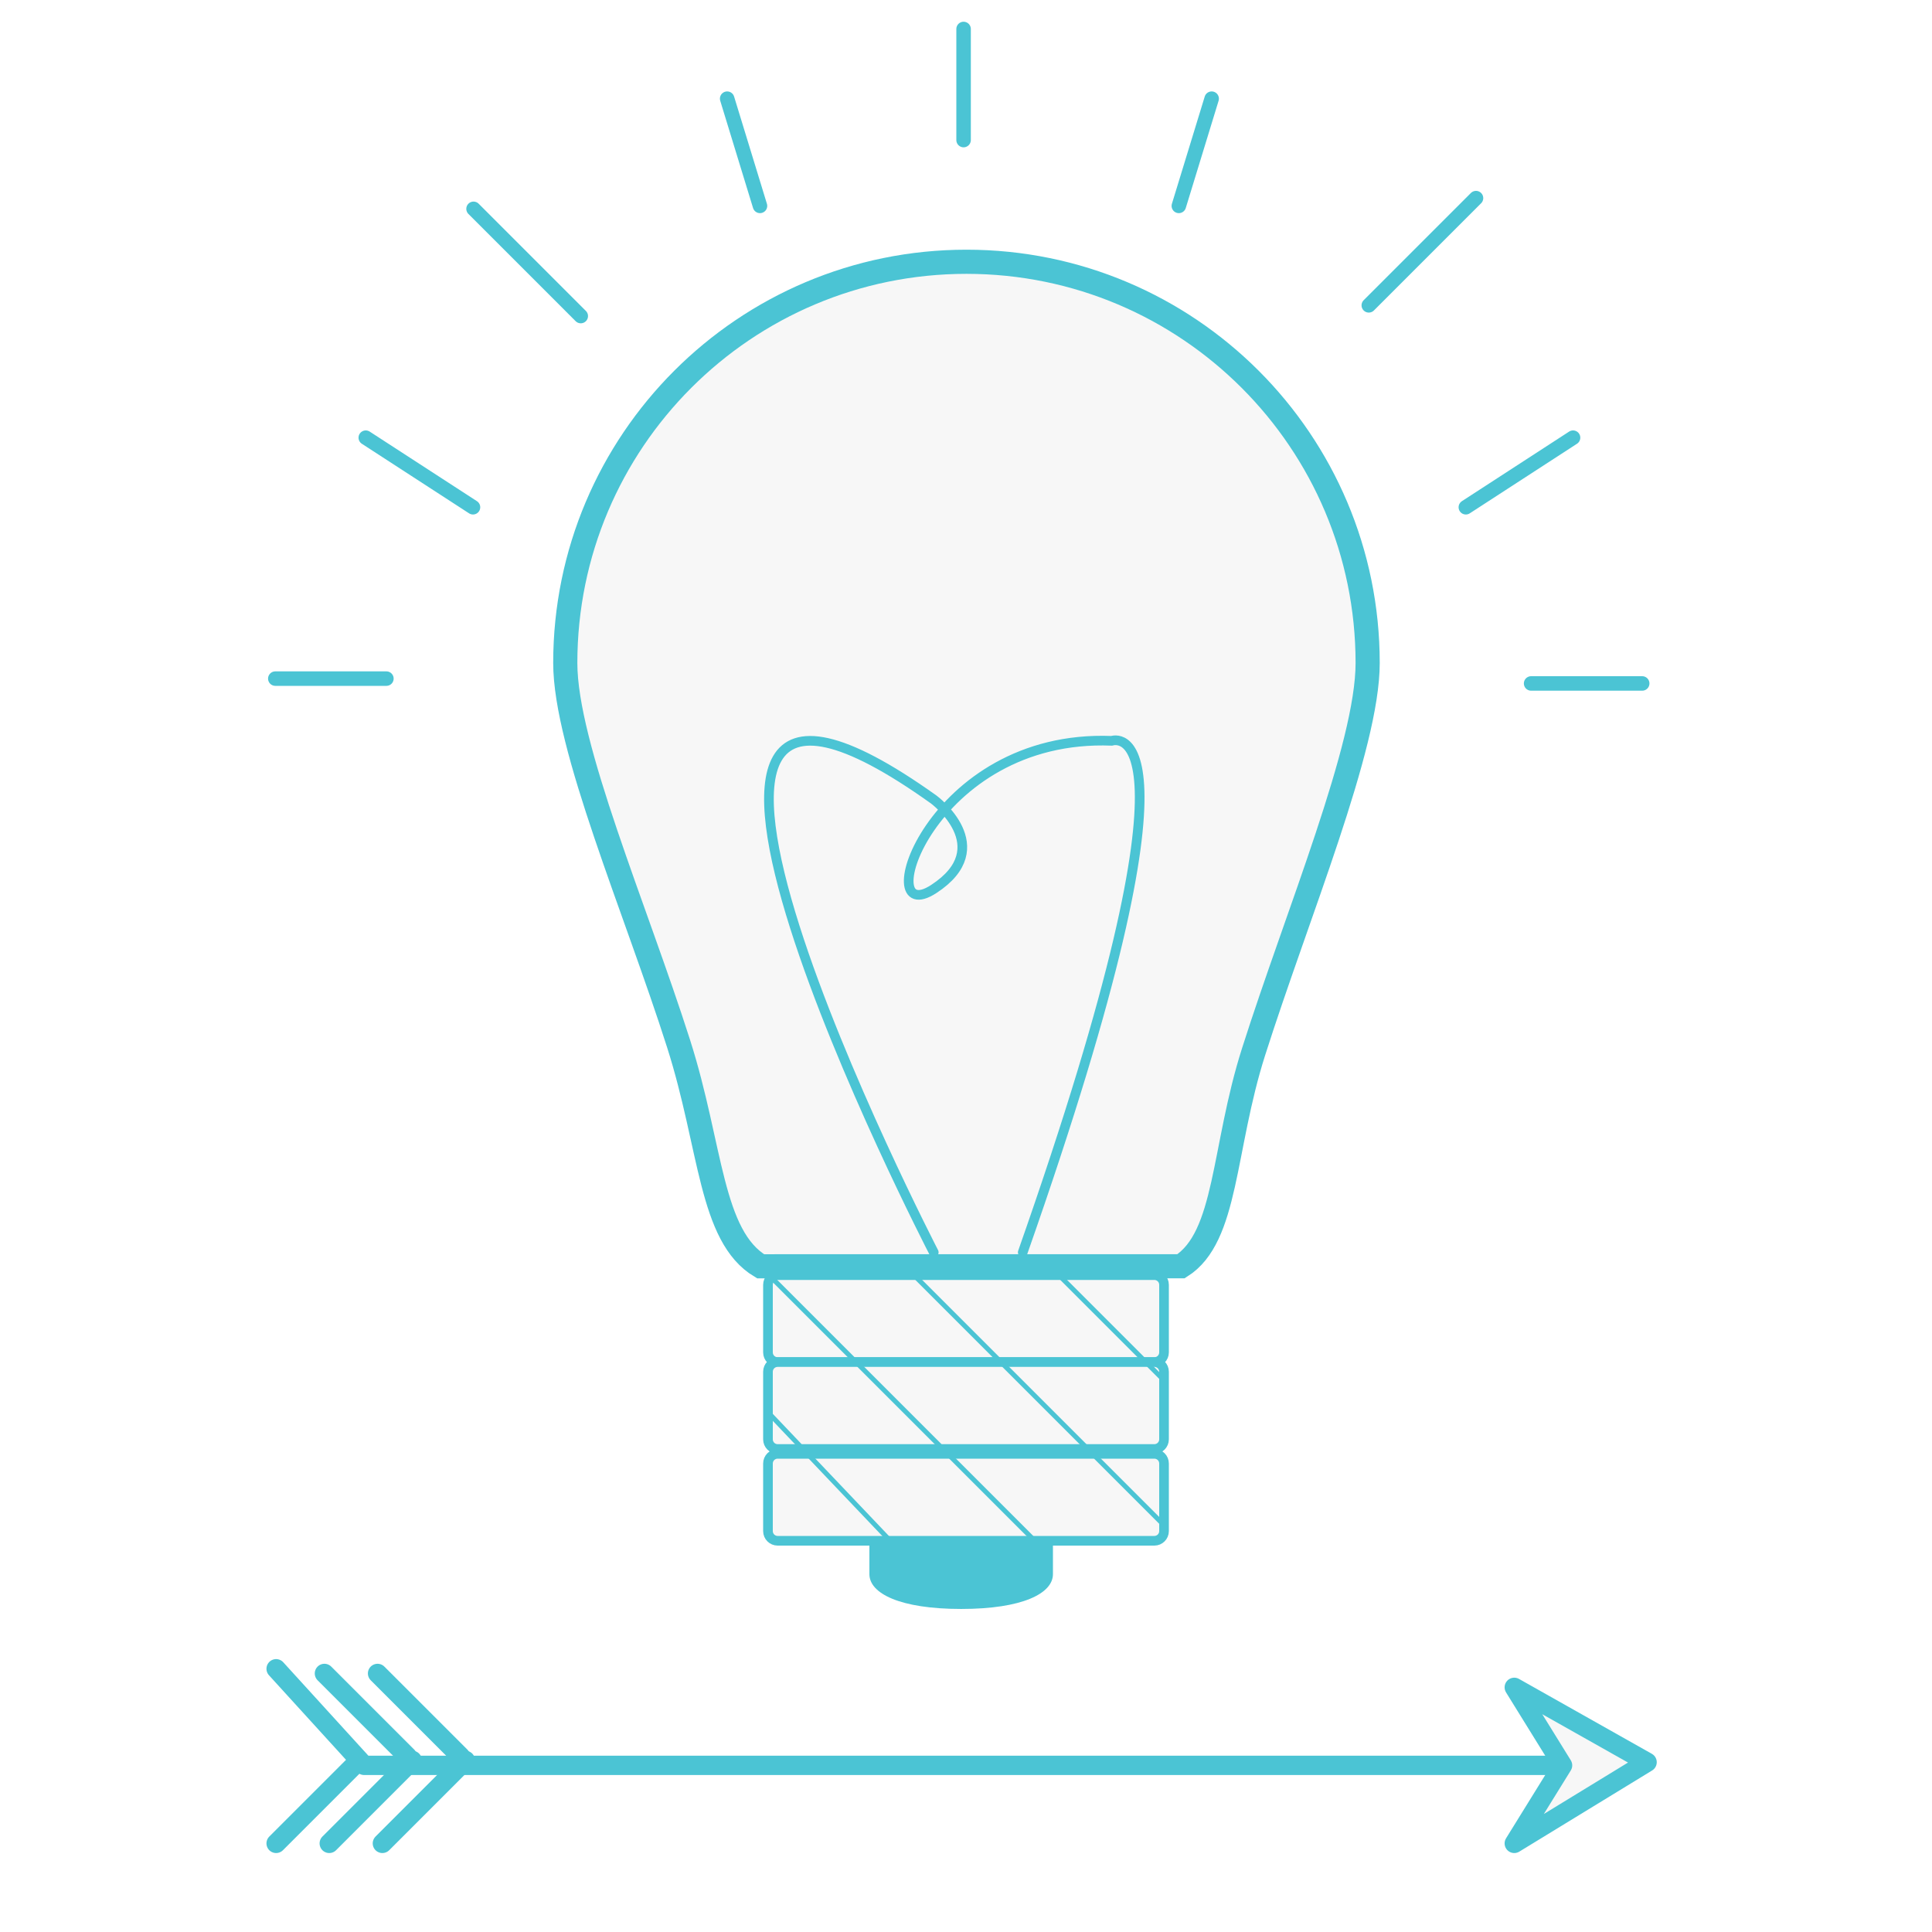
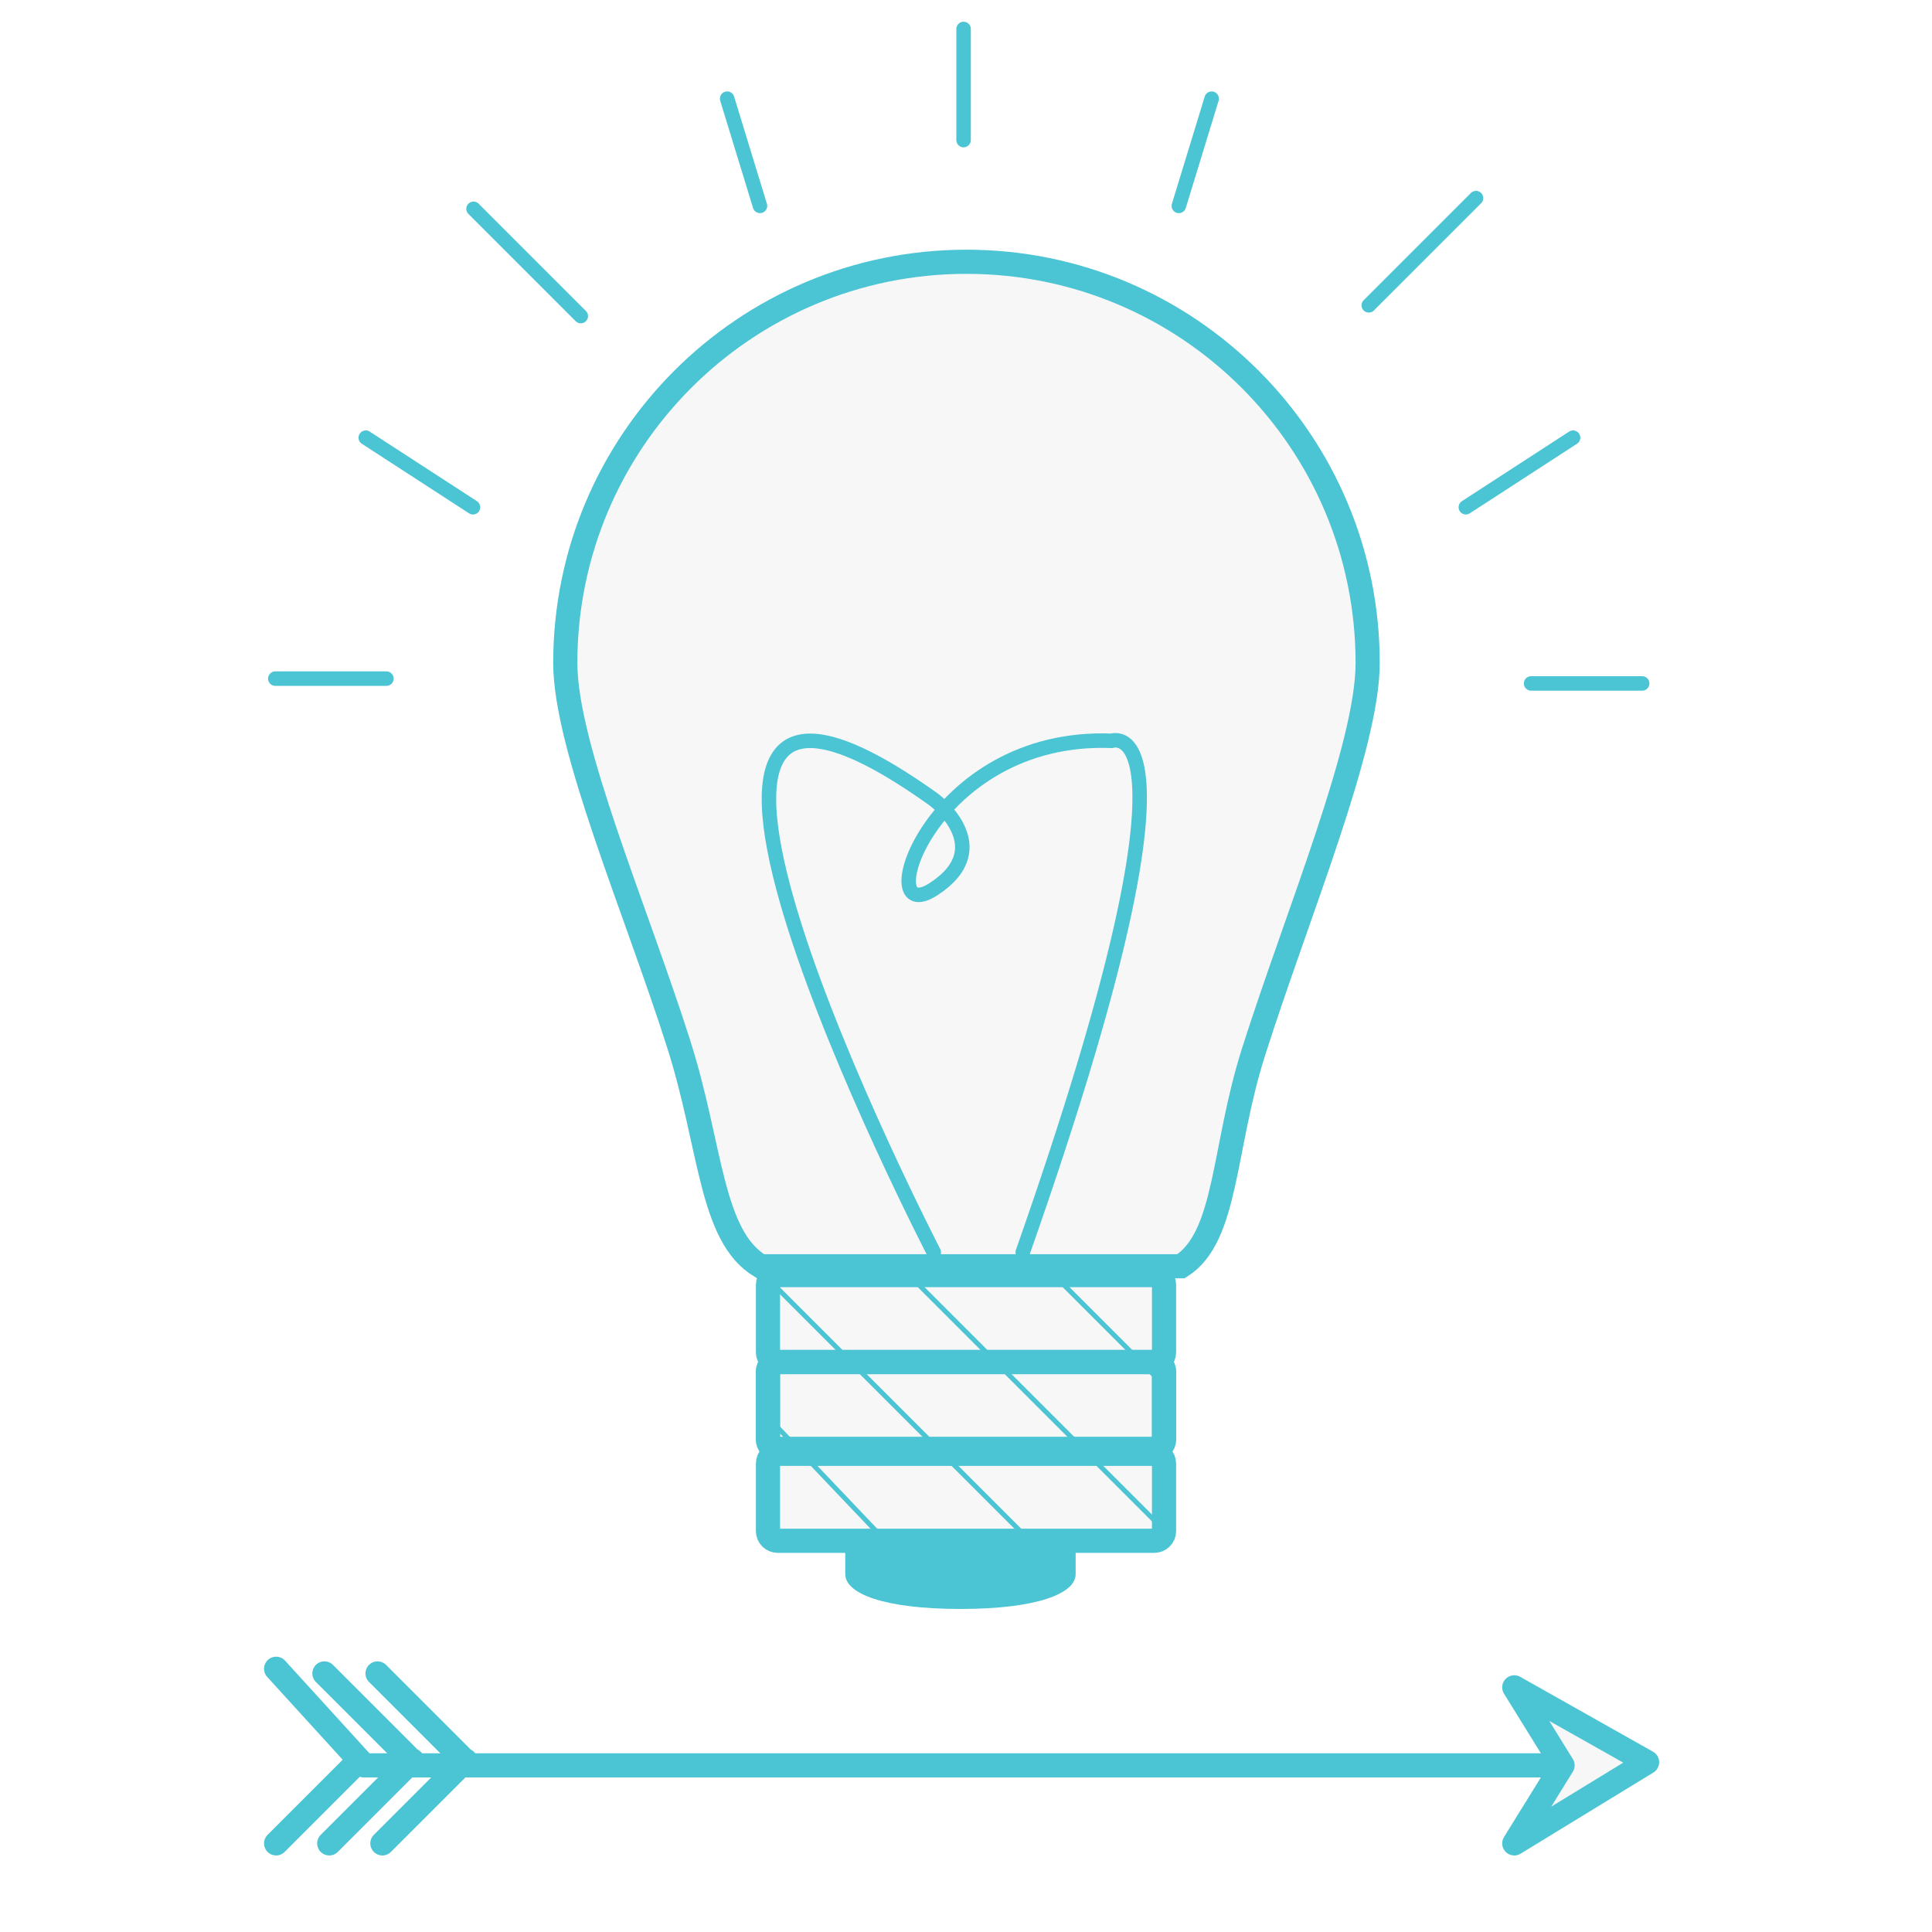
<svg xmlns="http://www.w3.org/2000/svg" version="1.1" id="Black" x="0px" y="0px" width="400px" height="400px" viewBox="0 0 400 400" enable-background="new 0 0 400 400" xml:space="preserve">
  <g>
    <g>
-       <path fill="#4BC4D4" d="M218,325.915c0,3.97-6.273,7.203-19,7.203l0,0c-12.733,0-19-3.233-19-7.203v-8.649    c0-3.975,6.267-7.201,19-7.201l0,0c12.727,0,19,3.228,19,7.201V325.915z" />
+       <path fill="#4BC4D4" d="M222.701,325.915c0,3.97-7.875,7.203-23.851,7.203l0,0c-15.983,0-23.851-3.233-23.851-7.203v-8.649    c0-3.975,7.867-7.2,23.851-7.2l0,0c15.976,0,23.851,3.228,23.851,7.2V325.915z" />
      <g>
        <path fill="#F7F7F7" d="M241,266c0-1.104-0.896-2-2-2h-78c-1.104,0-2,0.896-2,2v14c0,1.104,0.896,2,2,2h78c1.104,0,2-0.896,2-2     V266z" />
-         <path fill="none" stroke="#4BC4D4" stroke-width="2" stroke-linecap="round" stroke-linejoin="round" stroke-miterlimit="10" d="     M241,266c0-1.104-0.896-2-2-2h-78c-1.104,0-2,0.896-2,2v14c0,1.104,0.896,2,2,2h78c1.104,0,2-0.896,2-2V266z" />
+         <path fill="none" stroke="#4BC4D4" stroke-width="5" stroke-linecap="round" stroke-linejoin="round" stroke-miterlimit="10" d="     M241,266c0-1.104-0.896-2-2-2h-78c-1.104,0-2,0.896-2,2v14c0,1.104,0.896,2,2,2h78c1.104,0,2-0.896,2-2V266z" />
      </g>
      <g>
-         <path fill="#F7F7F7" d="M241,284c0-1.104-0.896-2-2-2h-78c-1.104,0-2,0.896-2,2v14c0,1.104,0.896,2,2,2h78c1.104,0,2-0.896,2-2     V284z" />
-         <path fill="none" stroke="#4BC4D4" stroke-width="2" stroke-linecap="round" stroke-linejoin="round" stroke-miterlimit="10" d="     M241,284c0-1.104-0.896-2-2-2h-78c-1.104,0-2,0.896-2,2v14c0,1.104,0.896,2,2,2h78c1.104,0,2-0.896,2-2V284z" />
+         <path fill="#F7F7F7" stroke="#4BC4D4" stroke-width="5" stroke-miterlimit="10" d="M241,284c0-1.104-0.896-2-2-2h-78     c-1.104,0-2,0.896-2,2v14c0,1.104,0.896,2,2,2h78c1.104,0,2-0.896,2-2V284z" />
+         <path fill="none" stroke="#4BC4D4" stroke-width="5" stroke-miterlimit="10" d="M241,284c0-1.104-0.896-2-2-2h-78     c-1.104,0-2,0.896-2,2v14c0,1.104,0.896,2,2,2h78c1.104,0,2-0.896,2-2V284z" />
      </g>
      <g>
        <path fill="#F7F7F7" d="M241,303c0-1.104-0.896-2-2-2h-78c-1.104,0-2,0.896-2,2v14c0,1.104,0.896,2,2,2h78c1.104,0,2-0.896,2-2     V303z" />
-         <path fill="none" stroke="#4BC4D4" stroke-width="2" stroke-linecap="round" stroke-linejoin="round" stroke-miterlimit="10" d="     M241,303c0-1.104-0.896-2-2-2h-78c-1.104,0-2,0.896-2,2v14c0,1.104,0.896,2,2,2h78c1.104,0,2-0.896,2-2V303z" />
+         <path fill="none" stroke="#4BC4D4" stroke-width="5" stroke-linecap="round" stroke-linejoin="round" stroke-miterlimit="10" d="     M241,303c0-1.104-0.896-2-2-2h-78c-1.104,0-2,0.896-2,2v14c0,1.104,0.896,2,2,2h78c1.104,0,2-0.896,2-2V303z" />
      </g>
-       <path fill="#F7F7F7" stroke="#4BC4D4" stroke-width="5" stroke-miterlimit="10" d="M244.518,262.165    c9.586-6.082,8.621-24.304,15.018-44.392c9.091-28.58,23.629-63.164,23.623-80.508c0-45.874-37.184-83.069-83.063-83.069    c-45.879,0-83.062,37.195-83.062,83.069c0,17.255,14.474,50.646,23.479,78.879c6.807,21.359,6.531,39.776,16.961,46.031    L244.518,262.165z" />
-       <path fill="none" stroke="#4BC4D4" stroke-width="2" stroke-linecap="round" stroke-linejoin="round" stroke-miterlimit="10" d="    M193.324,259.275c0,0-76.777-148.6,0-93.742c0,0,13.305,9.849,0,18.528c-13.304,8.677-1.023-32.176,36.857-30.683    c0,0,21.493-7.729-18.431,105.896" />
+       <path fill="#F7F7F7" stroke="#4BC4D4" stroke-width="5" stroke-miterlimit="10" d="M244.518,262.165    c9.586-6.082,8.621-24.304,15.019-44.392c9.091-28.581,23.629-63.165,23.623-80.508c0-45.874-37.185-83.069-83.063-83.069    c-45.879,0-83.062,37.195-83.062,83.069c0,17.255,14.474,50.646,23.479,78.879c6.807,21.358,6.531,39.775,16.961,46.03    L244.518,262.165z" />
+       <path fill="none" stroke="#4BC4D4" stroke-width="3" stroke-linecap="round" stroke-linejoin="round" stroke-miterlimit="10" d="    M193.324,259.275c0,0-76.777-148.601,0-93.742c0,0,13.305,9.849,0,18.528c-13.304,8.677-1.023-32.176,36.857-30.683    c0,0,21.492-7.729-18.432,105.896" />
    </g>
    <line fill="none" stroke="#4BC4D4" stroke-width="3" stroke-linecap="round" stroke-linejoin="round" stroke-miterlimit="10" x1="199.5" y1="6" x2="199.5" y2="29" />
    <line fill="none" stroke="#4BC4D4" stroke-width="3" stroke-linecap="round" stroke-linejoin="round" stroke-miterlimit="10" x1="250.861" y1="20.429" x2="244.066" y2="42.628" />
    <line fill="none" stroke="#4BC4D4" stroke-width="3" stroke-linecap="round" stroke-linejoin="round" stroke-miterlimit="10" x1="305.591" y1="41.018" x2="283.393" y2="63.217" />
    <line fill="none" stroke="#4BC4D4" stroke-width="3" stroke-linecap="round" stroke-linejoin="round" stroke-miterlimit="10" x1="325.684" y1="90.615" x2="303.486" y2="105.021" />
    <line fill="none" stroke="#4BC4D4" stroke-width="3" stroke-linecap="round" stroke-linejoin="round" stroke-miterlimit="10" x1="340" y1="141.5" x2="317" y2="141.5" />
    <line fill="none" stroke="#4BC4D4" stroke-width="3" stroke-linecap="round" stroke-linejoin="round" stroke-miterlimit="10" x1="150.552" y1="20.429" x2="157.346" y2="42.628" />
    <line fill="none" stroke="#4BC4D4" stroke-width="3" stroke-linecap="round" stroke-linejoin="round" stroke-miterlimit="10" x1="98.042" y1="43.237" x2="120.241" y2="65.437" />
    <line fill="none" stroke="#4BC4D4" stroke-width="3" stroke-linecap="round" stroke-linejoin="round" stroke-miterlimit="10" x1="75.729" y1="90.616" x2="97.928" y2="105.021" />
    <line fill="none" stroke="#4BC4D4" stroke-width="3" stroke-linecap="round" stroke-linejoin="round" stroke-miterlimit="10" x1="57" y1="140.5" x2="80" y2="140.5" />
-     <line fill="none" stroke="#4BC4D4" stroke-linecap="round" stroke-linejoin="round" stroke-miterlimit="10" x1="158.701" y1="292.083" x2="186.701" y2="321.526" />
-     <line fill="none" stroke="#4BC4D4" stroke-linecap="round" stroke-linejoin="round" stroke-miterlimit="10" x1="159.201" y1="263.975" x2="214.2" y2="318.974" />
-     <line fill="none" stroke="#4BC4D4" stroke-linecap="round" stroke-linejoin="round" stroke-miterlimit="10" x1="187.201" y1="261.975" x2="241.2" y2="315.974" />
-     <line fill="none" stroke="#4BC4D4" stroke-linecap="round" stroke-linejoin="round" stroke-miterlimit="10" x1="216.201" y1="260.975" x2="241.2" y2="285.975" />
+     <line fill="none" stroke="#4BC4D4" stroke-linecap="round" stroke-linejoin="round" stroke-miterlimit="10" x1="157.701" y1="292.083" x2="185.701" y2="321.526" />
+     <line fill="none" stroke="#4BC4D4" stroke-linecap="round" stroke-linejoin="round" stroke-miterlimit="10" x1="158.201" y1="263.975" x2="213.2" y2="318.974" />
+     <line fill="none" stroke="#4BC4D4" stroke-linecap="round" stroke-linejoin="round" stroke-miterlimit="10" x1="186.201" y1="261.975" x2="240.2" y2="315.974" />
+     <line fill="none" stroke="#4BC4D4" stroke-linecap="round" stroke-linejoin="round" stroke-miterlimit="10" x1="215.201" y1="260.975" x2="240.2" y2="285.975" />
  </g>
  <g>
-     <polyline fill="none" stroke="#4BC4D4" stroke-width="4" stroke-linecap="round" stroke-linejoin="round" stroke-miterlimit="10" points="   57.167,345.5 75.389,365.5 331.013,365.5  " />
-     <polygon fill="#F7F7F7" stroke="#4BC4D4" stroke-width="4" stroke-linecap="round" stroke-linejoin="round" stroke-miterlimit="10" points="   313.513,349.346 341.013,364.849 313.513,381.653 323.513,365.5  " />
-     <line fill="none" stroke="#4BC4D4" stroke-width="4" stroke-linecap="round" stroke-linejoin="round" stroke-miterlimit="10" x1="57.167" y1="381.653" x2="74.354" y2="364.466" />
-     <line fill="none" stroke="#4BC4D4" stroke-width="4" stroke-linecap="round" stroke-linejoin="round" stroke-miterlimit="10" x1="68.167" y1="381.653" x2="85.354" y2="364.466" />
-     <line fill="none" stroke="#4BC4D4" stroke-width="4" stroke-linecap="round" stroke-linejoin="round" stroke-miterlimit="10" x1="79.167" y1="381.653" x2="96.354" y2="364.466" />
-     <line fill="none" stroke="#4BC4D4" stroke-width="4" stroke-linecap="round" stroke-linejoin="round" stroke-miterlimit="10" x1="95.354" y1="363.653" x2="78.167" y2="346.466" />
-     <line fill="none" stroke="#4BC4D4" stroke-width="4" stroke-linecap="round" stroke-linejoin="round" stroke-miterlimit="10" x1="84.354" y1="363.653" x2="67.167" y2="346.466" />
+     <polyline fill="none" stroke="#4BC4D4" stroke-width="5" stroke-linecap="round" stroke-linejoin="round" stroke-miterlimit="10" points="   57.167,345.5 75.389,365.5 331.014,365.5  " />
+     <polygon fill="#F7F7F7" stroke="#4BC4D4" stroke-width="5" stroke-linecap="round" stroke-linejoin="round" stroke-miterlimit="10" points="   313.514,349.346 341.014,364.849 313.514,381.653 323.514,365.5  " />
+     <line fill="none" stroke="#4BC4D4" stroke-width="5" stroke-linecap="round" stroke-linejoin="round" stroke-miterlimit="10" x1="57.167" y1="381.653" x2="74.354" y2="364.466" />
+     <line fill="none" stroke="#4BC4D4" stroke-width="5" stroke-linecap="round" stroke-linejoin="round" stroke-miterlimit="10" x1="68.167" y1="381.653" x2="85.354" y2="364.466" />
+     <line fill="none" stroke="#4BC4D4" stroke-width="5" stroke-linecap="round" stroke-linejoin="round" stroke-miterlimit="10" x1="79.167" y1="381.653" x2="96.354" y2="364.466" />
+     <line fill="none" stroke="#4BC4D4" stroke-width="5" stroke-linecap="round" stroke-linejoin="round" stroke-miterlimit="10" x1="95.354" y1="363.653" x2="78.167" y2="346.466" />
+     <line fill="none" stroke="#4BC4D4" stroke-width="5" stroke-linecap="round" stroke-linejoin="round" stroke-miterlimit="10" x1="84.354" y1="363.653" x2="67.167" y2="346.466" />
  </g>
  <line fill="none" stroke="#4BC4D4" stroke-width="4" stroke-linecap="round" stroke-linejoin="round" stroke-miterlimit="10" x1="75.5" y1="465" x2="331.124" y2="465" />
  <polygon fill="#F7F7F7" stroke="#4BC4D4" stroke-width="4" stroke-linecap="round" stroke-linejoin="round" stroke-miterlimit="10" points="  313.624,448.846 341.124,464.349 313.624,481.153 323.624,465 " />
  <polygon fill="none" stroke="#4BC4D4" stroke-width="4" stroke-linecap="round" stroke-linejoin="round" stroke-miterlimit="10" points="  88.5,441 55.5,441 75.5,465 108.5,465 " />
  <polygon fill="none" stroke="#4BC4D4" stroke-width="4" stroke-linecap="round" stroke-linejoin="round" stroke-miterlimit="10" points="  88.5,490 55.5,490 75.5,466 108.5,466 " />
</svg>
